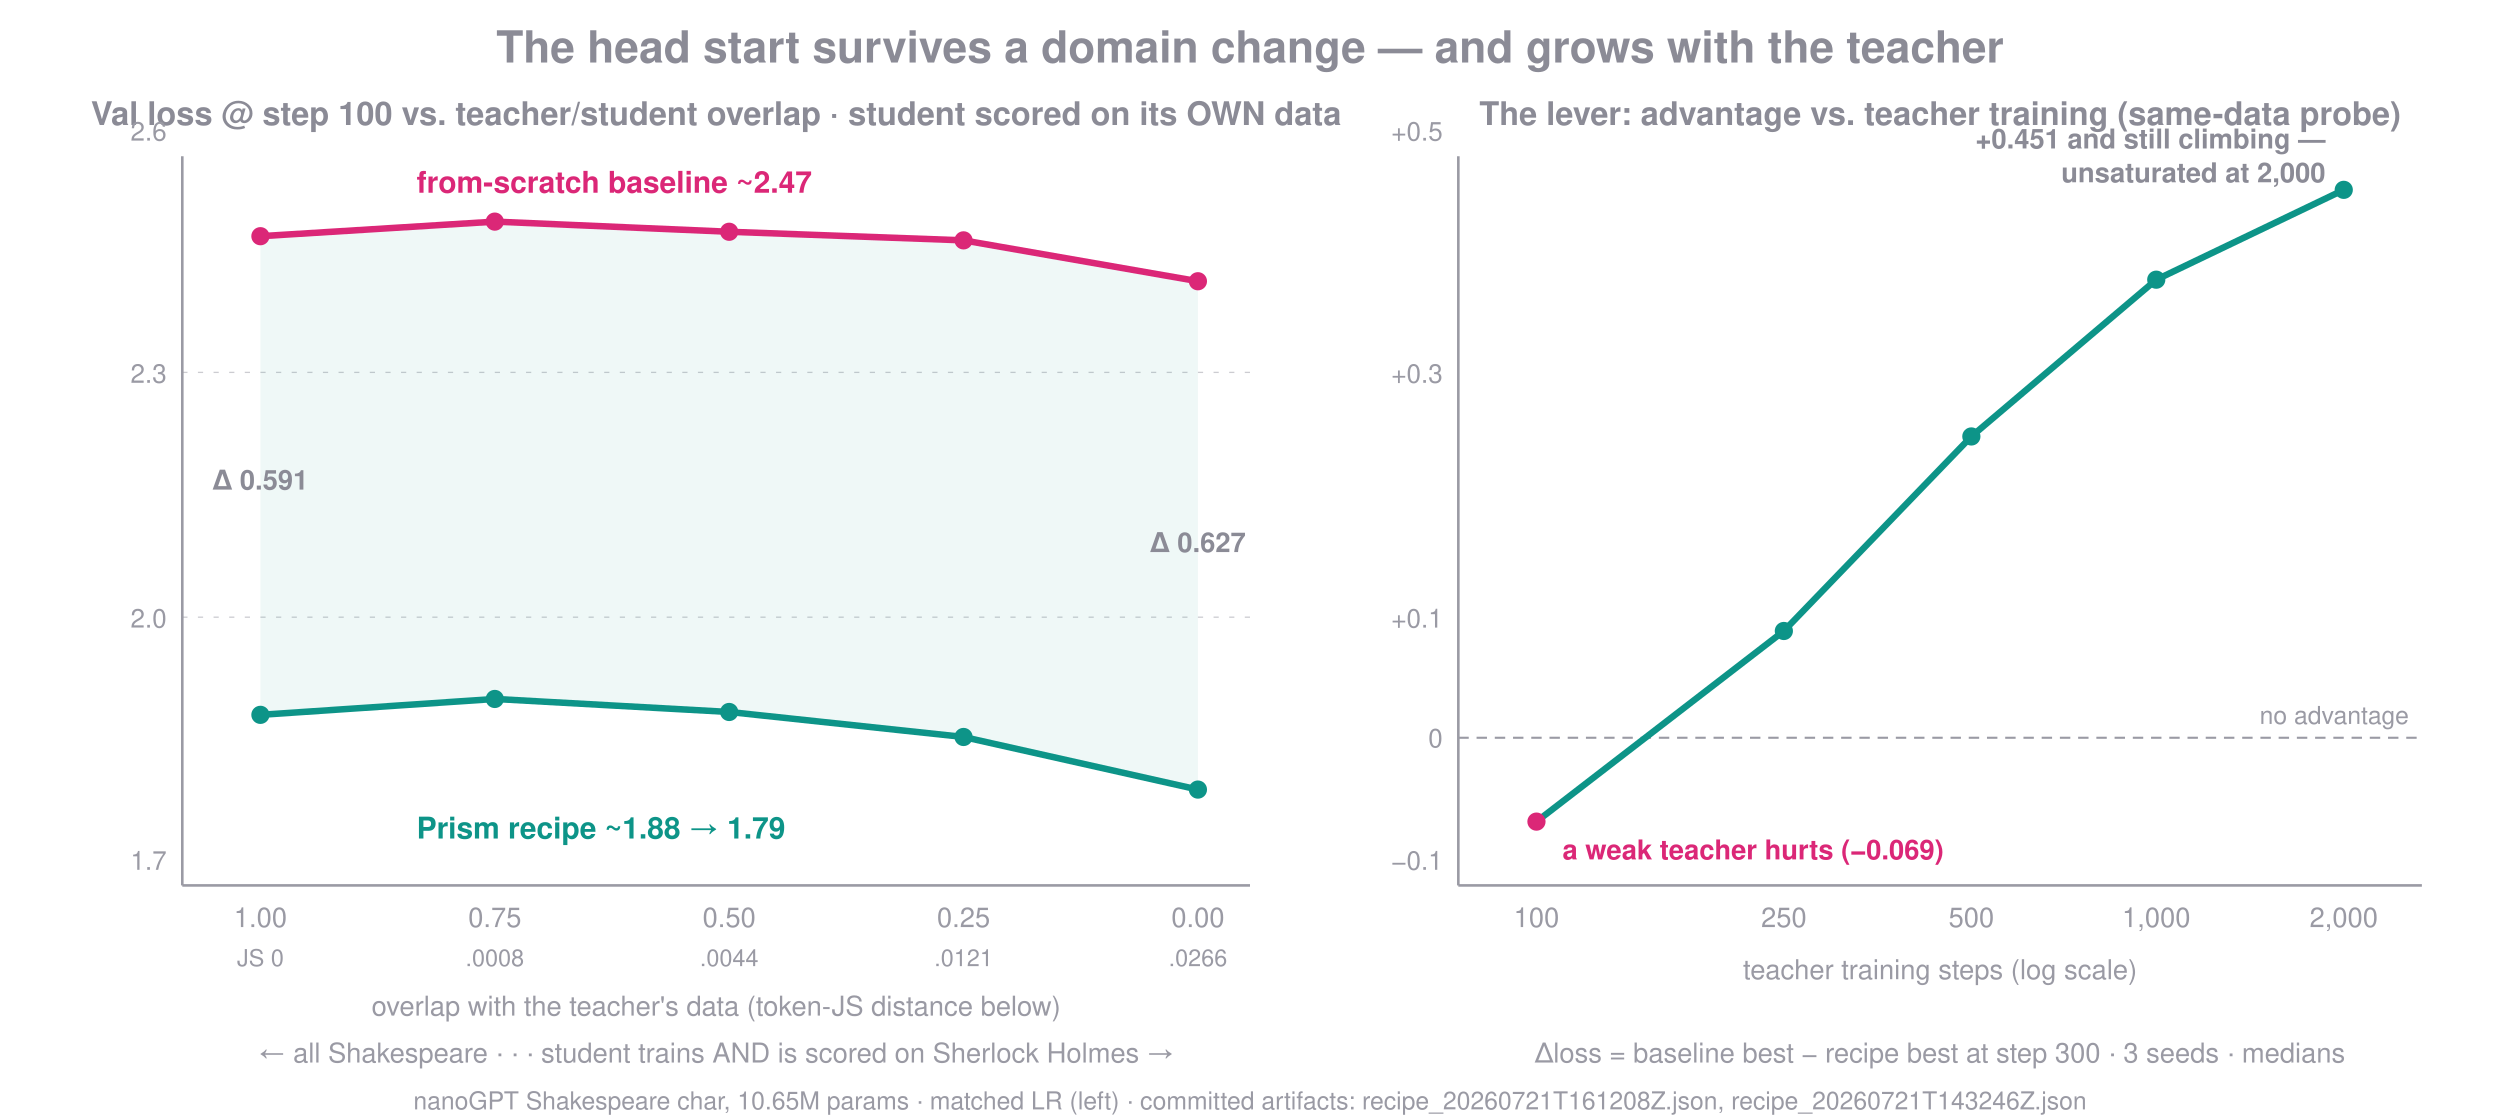
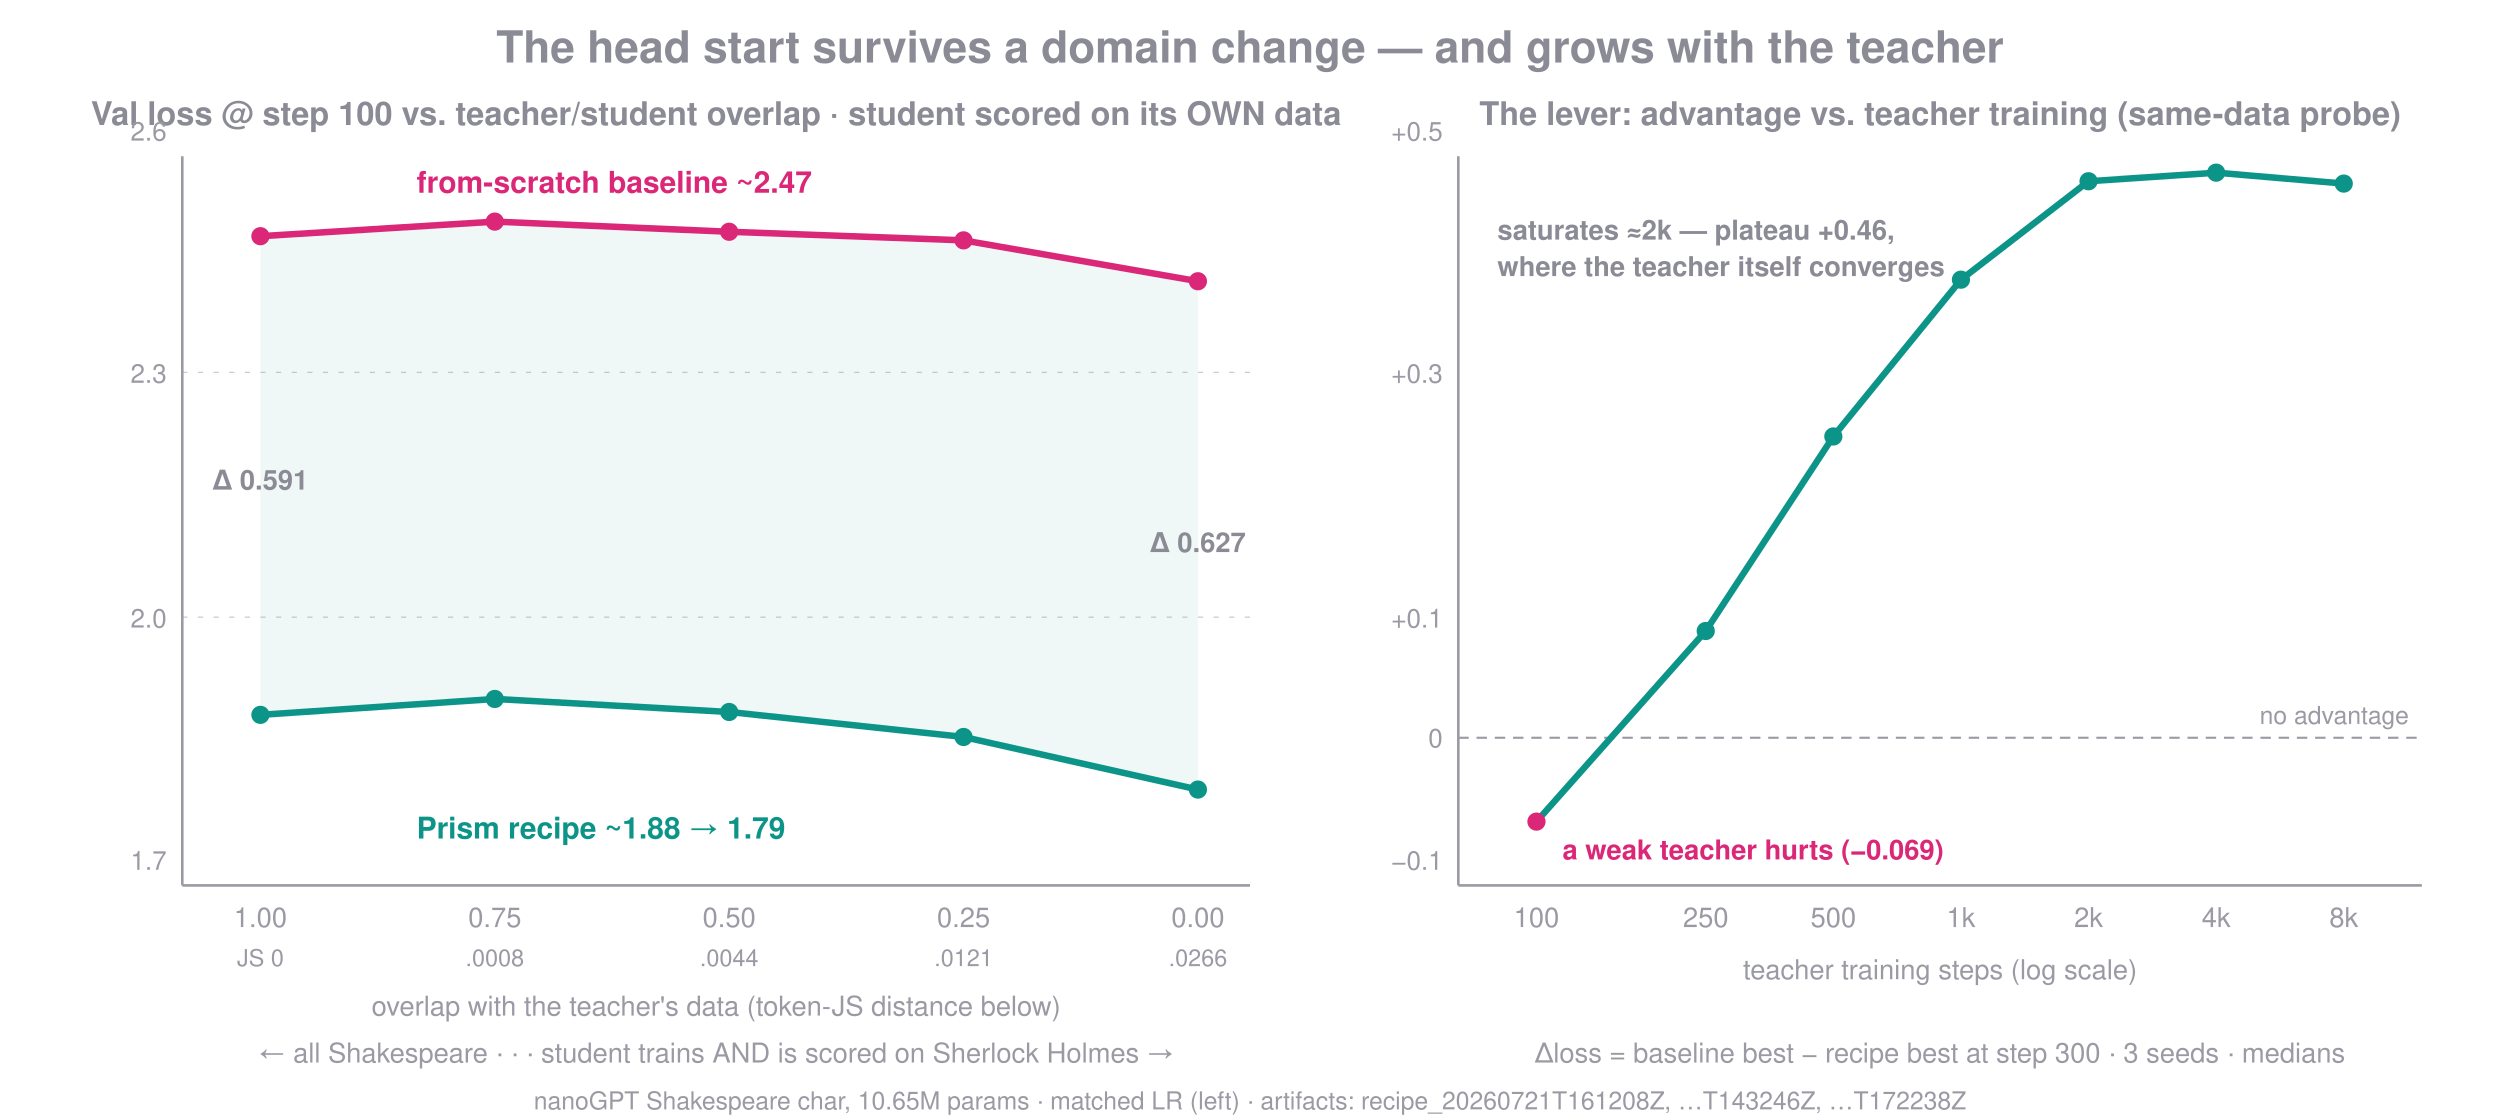
<svg xmlns="http://www.w3.org/2000/svg" viewBox="0 0 960 430" font-family="-apple-system, 'Segoe UI', Helvetica, Arial, sans-serif">
  <text x="480" y="24" text-anchor="middle" font-size="17" font-weight="700" fill="#8b8b96">The head start survives a domain change — and grows with the teacher</text>
  <text x="275" y="48" text-anchor="middle" font-size="12.5" font-weight="600" fill="#8b8b96">Val loss @ step 100 vs. teacher/student overlap · student scored on its OWN data</text>
  <line x1="70" y1="60" x2="70" y2="340" stroke="#9a9aa4" stroke-width="1" />
  <line x1="70" y1="340" x2="480" y2="340" stroke="#9a9aa4" stroke-width="1" />
  <g font-size="10" fill="#9a9aa4" text-anchor="end">
    <text x="64" y="54">2.6</text>
    <text x="64" y="147">2.3</text>
    <text x="64" y="241">2.0</text>
    <text x="64" y="334">1.7</text>
  </g>
  <g stroke="#9a9aa4" stroke-width="0.5" stroke-dasharray="2,4" opacity="0.5">
    <line x1="70" y1="143" x2="480" y2="143" />
    <line x1="70" y1="237" x2="480" y2="237" />
  </g>
  <g font-size="10.5" fill="#9a9aa4" text-anchor="middle">
    <text x="100" y="356">1.00</text>
    <text x="190" y="356">0.75</text>
    <text x="280" y="356">0.50</text>
    <text x="370" y="356">0.25</text>
    <text x="460" y="356">0.00</text>
    <text x="100" y="371" font-size="9">JS 0</text>
    <text x="190" y="371" font-size="9">.0008</text>
    <text x="280" y="371" font-size="9">.0044</text>
    <text x="370" y="371" font-size="9">.0121</text>
    <text x="460" y="371" font-size="9">.0266</text>
  </g>
  <text x="275" y="390" text-anchor="middle" font-size="10.5" fill="#9a9aa4">overlap with the teacher's data (token-JS distance below)</text>
  <text x="275" y="408" text-anchor="middle" font-size="10.5" fill="#9a9aa4">← all Shakespeare · · · student trains AND is scored on Sherlock Holmes →</text>
  <path d="M 100,90.7 L 190,85.1 L 280,89.0 L 370,92.3 L 460,108.0            L 460,303.2 L 370,283.0 L 280,273.4 L 190,268.4 L 100,274.5 Z" fill="#0d9488" opacity="0.07" />
  <polyline points="100,90.7 190,85.1 280,89.0 370,92.3 460,108.0" fill="none" stroke="#db2777" stroke-width="2.5" />
  <g fill="#db2777">
    <circle cx="100" cy="90.7" r="3.5" />
    <circle cx="190" cy="85.1" r="3.5" />
    <circle cx="280" cy="89.0" r="3.5" />
    <circle cx="370" cy="92.3" r="3.5" />
    <circle cx="460" cy="108.0" r="3.5" />
  </g>
  <text x="160" y="74" font-size="11.5" font-weight="600" fill="#db2777">from-scratch baseline ~2.47</text>
  <polyline points="100,274.5 190,268.4 280,273.4 370,283.0 460,303.2" fill="none" stroke="#0d9488" stroke-width="2.5" />
  <g fill="#0d9488">
    <circle cx="100" cy="274.5" r="3.5" />
    <circle cx="190" cy="268.4" r="3.5" />
    <circle cx="280" cy="273.4" r="3.5" />
    <circle cx="370" cy="283.0" r="3.5" />
    <circle cx="460" cy="303.2" r="3.5" />
  </g>
  <text x="160" y="322" font-size="11.5" font-weight="600" fill="#0d9488">Prism recipe ~1.88 → 1.79</text>
  <g font-size="10.5" font-weight="600" fill="#8b8b96" text-anchor="middle">
    <text x="100" y="188">Δ 0.591</text>
    <text x="460" y="212">Δ 0.627</text>
  </g>
  <text x="745" y="48" text-anchor="middle" font-size="12.5" font-weight="600" fill="#8b8b96">The lever: advantage vs. teacher training (same-data probe)</text>
  <line x1="560" y1="60" x2="560" y2="340" stroke="#9a9aa4" stroke-width="1" />
  <line x1="560" y1="340" x2="930" y2="340" stroke="#9a9aa4" stroke-width="1" />
  <g font-size="10" fill="#9a9aa4" text-anchor="end">
    <text x="554" y="54">+0.5</text>
    <text x="554" y="147">+0.3</text>
    <text x="554" y="241">+0.1</text>
    <text x="554" y="287">0</text>
    <text x="554" y="334">−0.1</text>
  </g>
  <line x1="560" y1="283.3" x2="930" y2="283.3" stroke="#9a9aa4" stroke-width="0.8" stroke-dasharray="4,3" />
  <text x="925" y="278" text-anchor="end" font-size="9.5" fill="#9a9aa4">no advantage</text>
  <g font-size="10.5" fill="#9a9aa4" text-anchor="middle">
    <text x="590" y="356">100</text>
-     <text x="685" y="356">250</text>
-     <text x="757" y="356">500</text>
-     <text x="828" y="356">1,000</text>
-     <text x="900" y="356">2,000</text>
+     <text x="655" y="356">250</text>
+     <text x="704" y="356">500</text>
+     <text x="753" y="356">1k</text>
+     <text x="802" y="356">2k</text>
+     <text x="851" y="356">4k</text>
+     <text x="900" y="356">8k</text>
  </g>
  <text x="745" y="376" text-anchor="middle" font-size="10.5" fill="#9a9aa4">teacher training steps (log scale)</text>
-   <polyline points="590,315.5 685,242.3 757,167.6 828,107.4 900,72.9" fill="none" stroke="#0d9488" stroke-width="2.5" />
+   <polyline points="590,315.5 655,242.3 704,167.6 753,107.4 802,69.6 851,66.3 900,70.5" fill="none" stroke="#0d9488" stroke-width="2.5" />
  <g fill="#0d9488">
-     <circle cx="685" cy="242.3" r="3.5" />
-     <circle cx="757" cy="167.6" r="3.5" />
-     <circle cx="828" cy="107.4" r="3.5" />
-     <circle cx="900" cy="72.9" r="3.5" />
+     <circle cx="655" cy="242.3" r="3.5" />
+     <circle cx="704" cy="167.6" r="3.5" />
+     <circle cx="753" cy="107.4" r="3.5" />
+     <circle cx="802" cy="69.6" r="3.5" />
+     <circle cx="851" cy="66.3" r="3.5" />
+     <circle cx="900" cy="70.5" r="3.5" />
  </g>
  <circle cx="590" cy="315.5" r="3.5" fill="#db2777" />
  <g font-size="10.5" fill="#8b8b96">
    <text x="600" y="330" fill="#db2777" font-weight="600">a weak teacher hurts (−0.069)</text>
-     <text x="893" y="57" text-anchor="end" font-weight="600">+0.451 and still climbing —</text>
-     <text x="893" y="70" text-anchor="end" font-weight="600">unsaturated at 2,000</text>
+     <text x="575" y="92" font-weight="600">saturates ≈2k — plateau +0.46,</text>
+     <text x="575" y="106" font-weight="600">where the teacher itself converges</text>
  </g>
  <text x="745" y="408" text-anchor="middle" font-size="10.5" fill="#9a9aa4">Δloss = baseline best − recipe best at step 300 · 3 seeds · medians</text>
-   <text x="480" y="426" text-anchor="middle" font-size="9.5" fill="#9a9aa4">nanoGPT Shakespeare char, 10.65M params · matched LR (left) · committed artifacts: recipe_20260721T161208Z.json, recipe_20260721T143246Z.json</text>
+   <text x="480" y="426" text-anchor="middle" font-size="9.5" fill="#9a9aa4">nanoGPT Shakespeare char, 10.65M params · matched LR (left) · artifacts: recipe_20260721T161208Z, …T143246Z, …T172238Z</text>
</svg>
